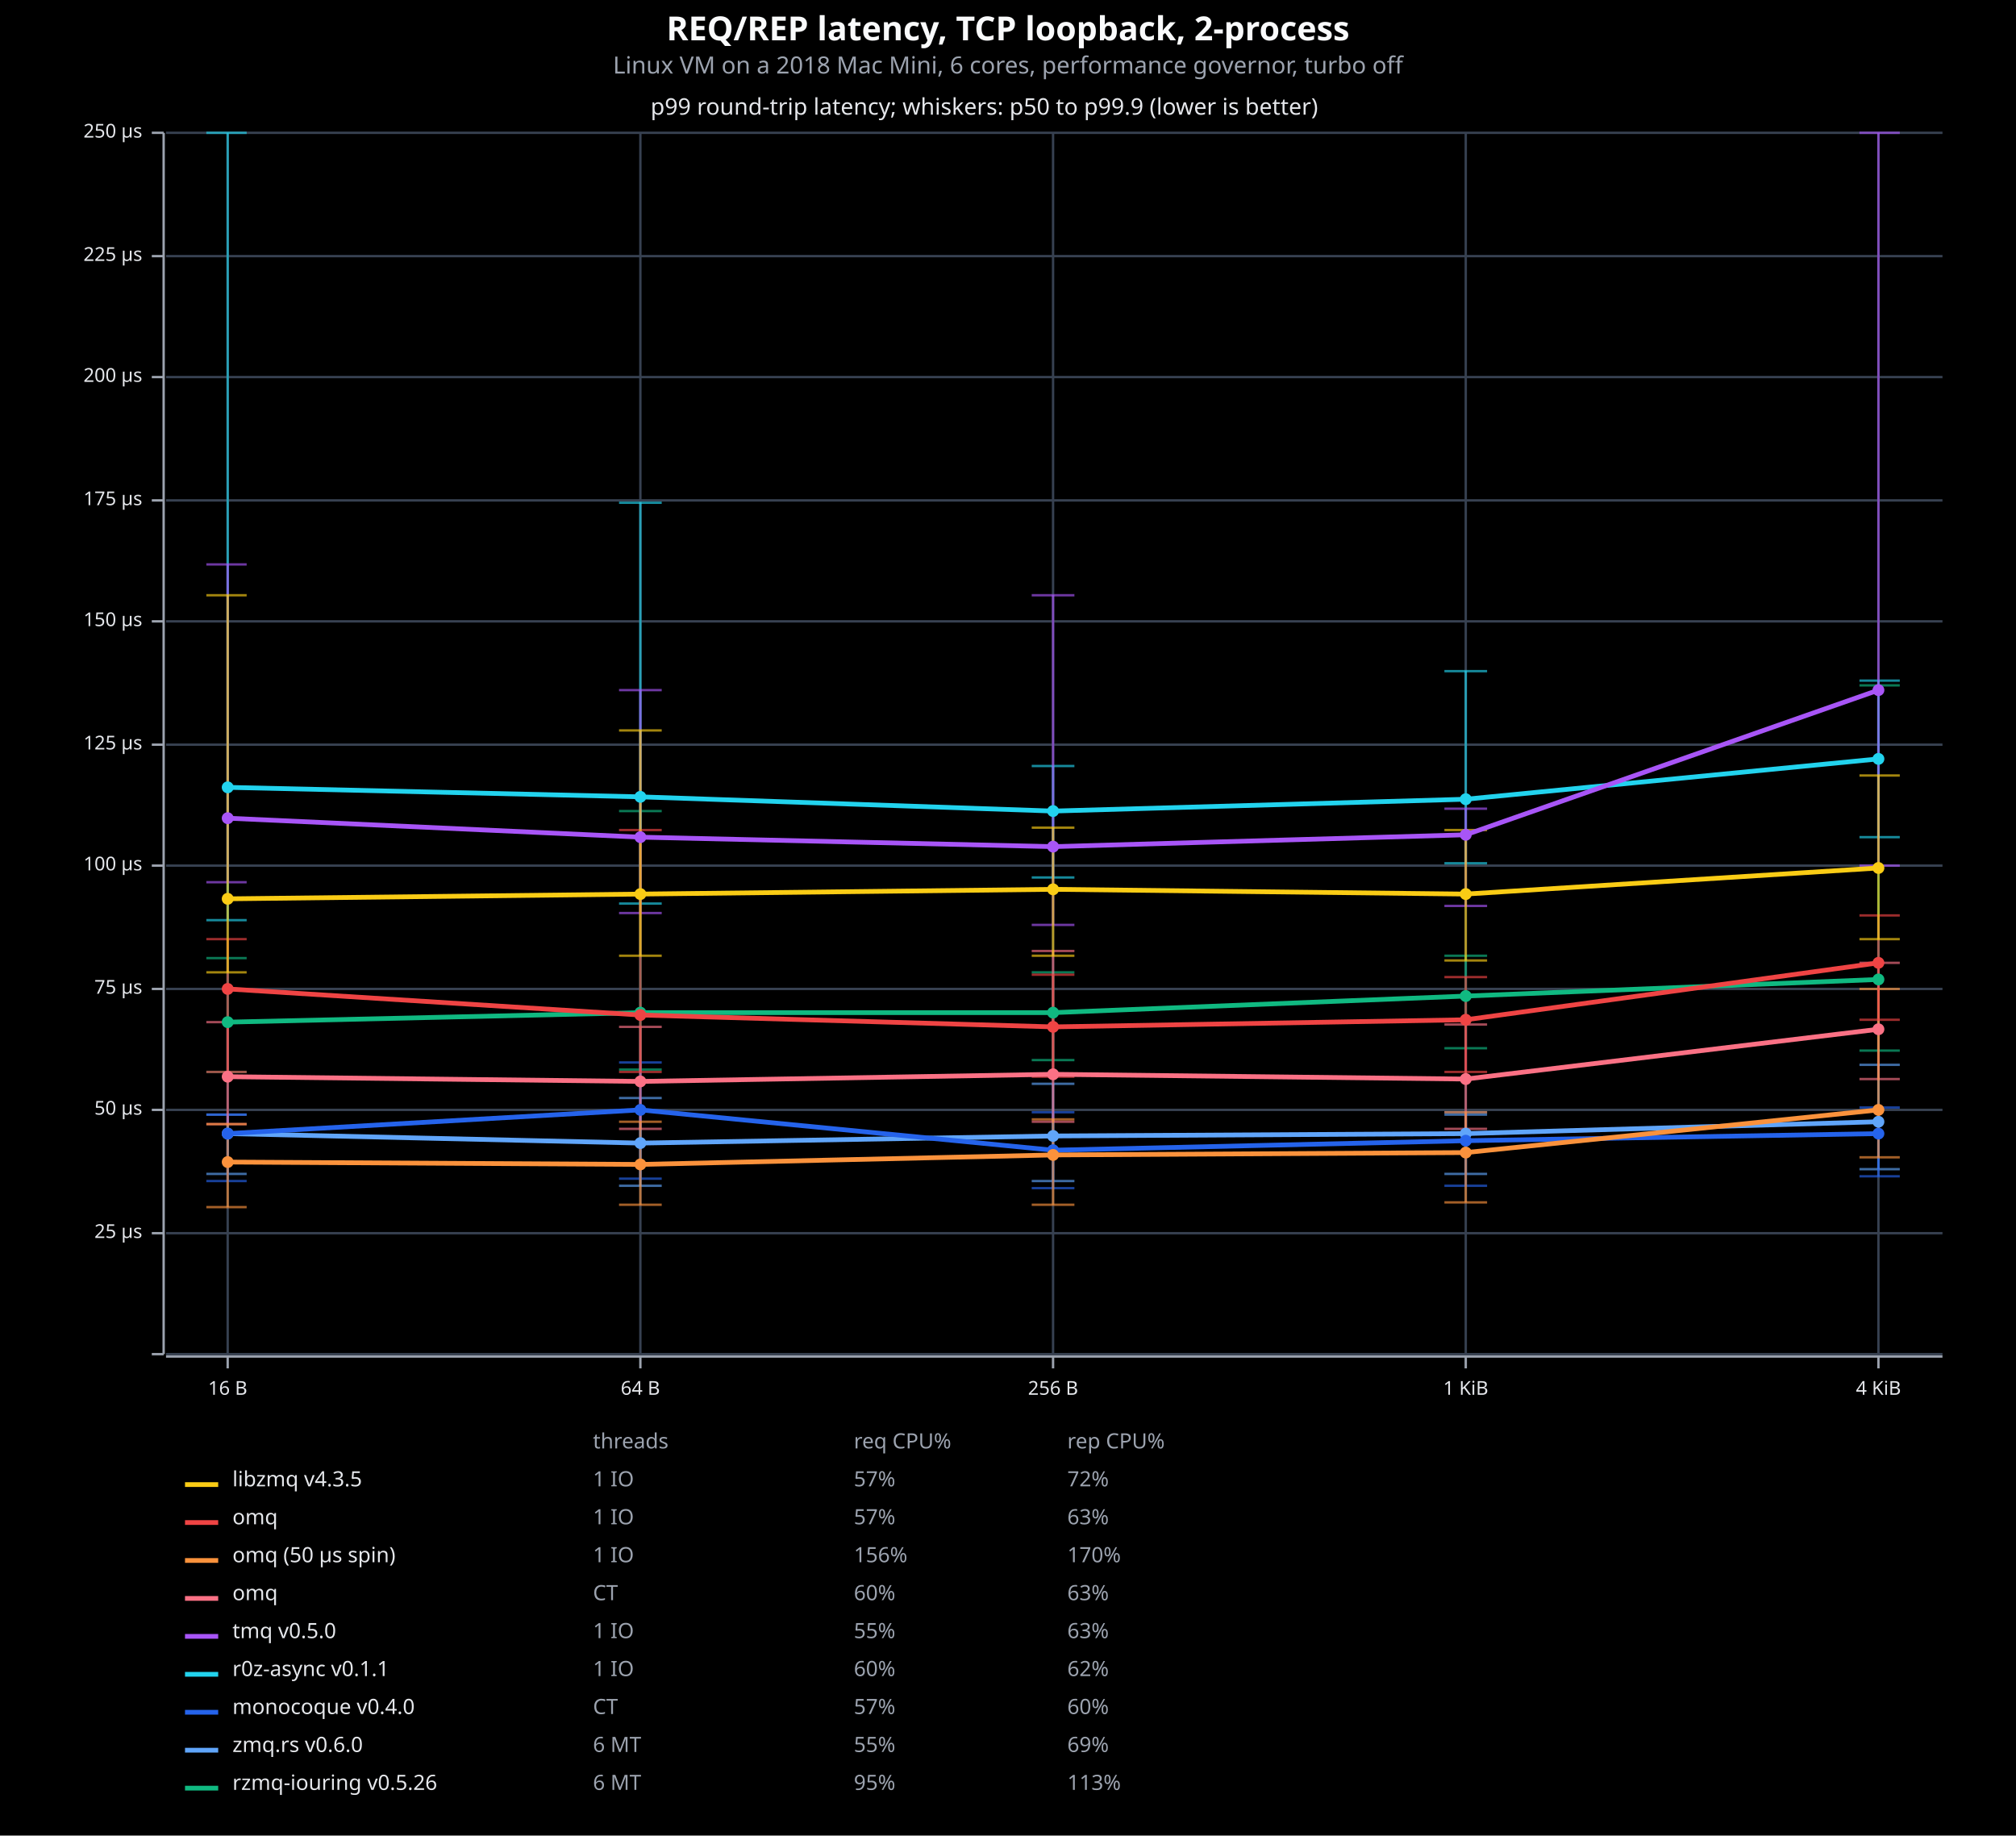
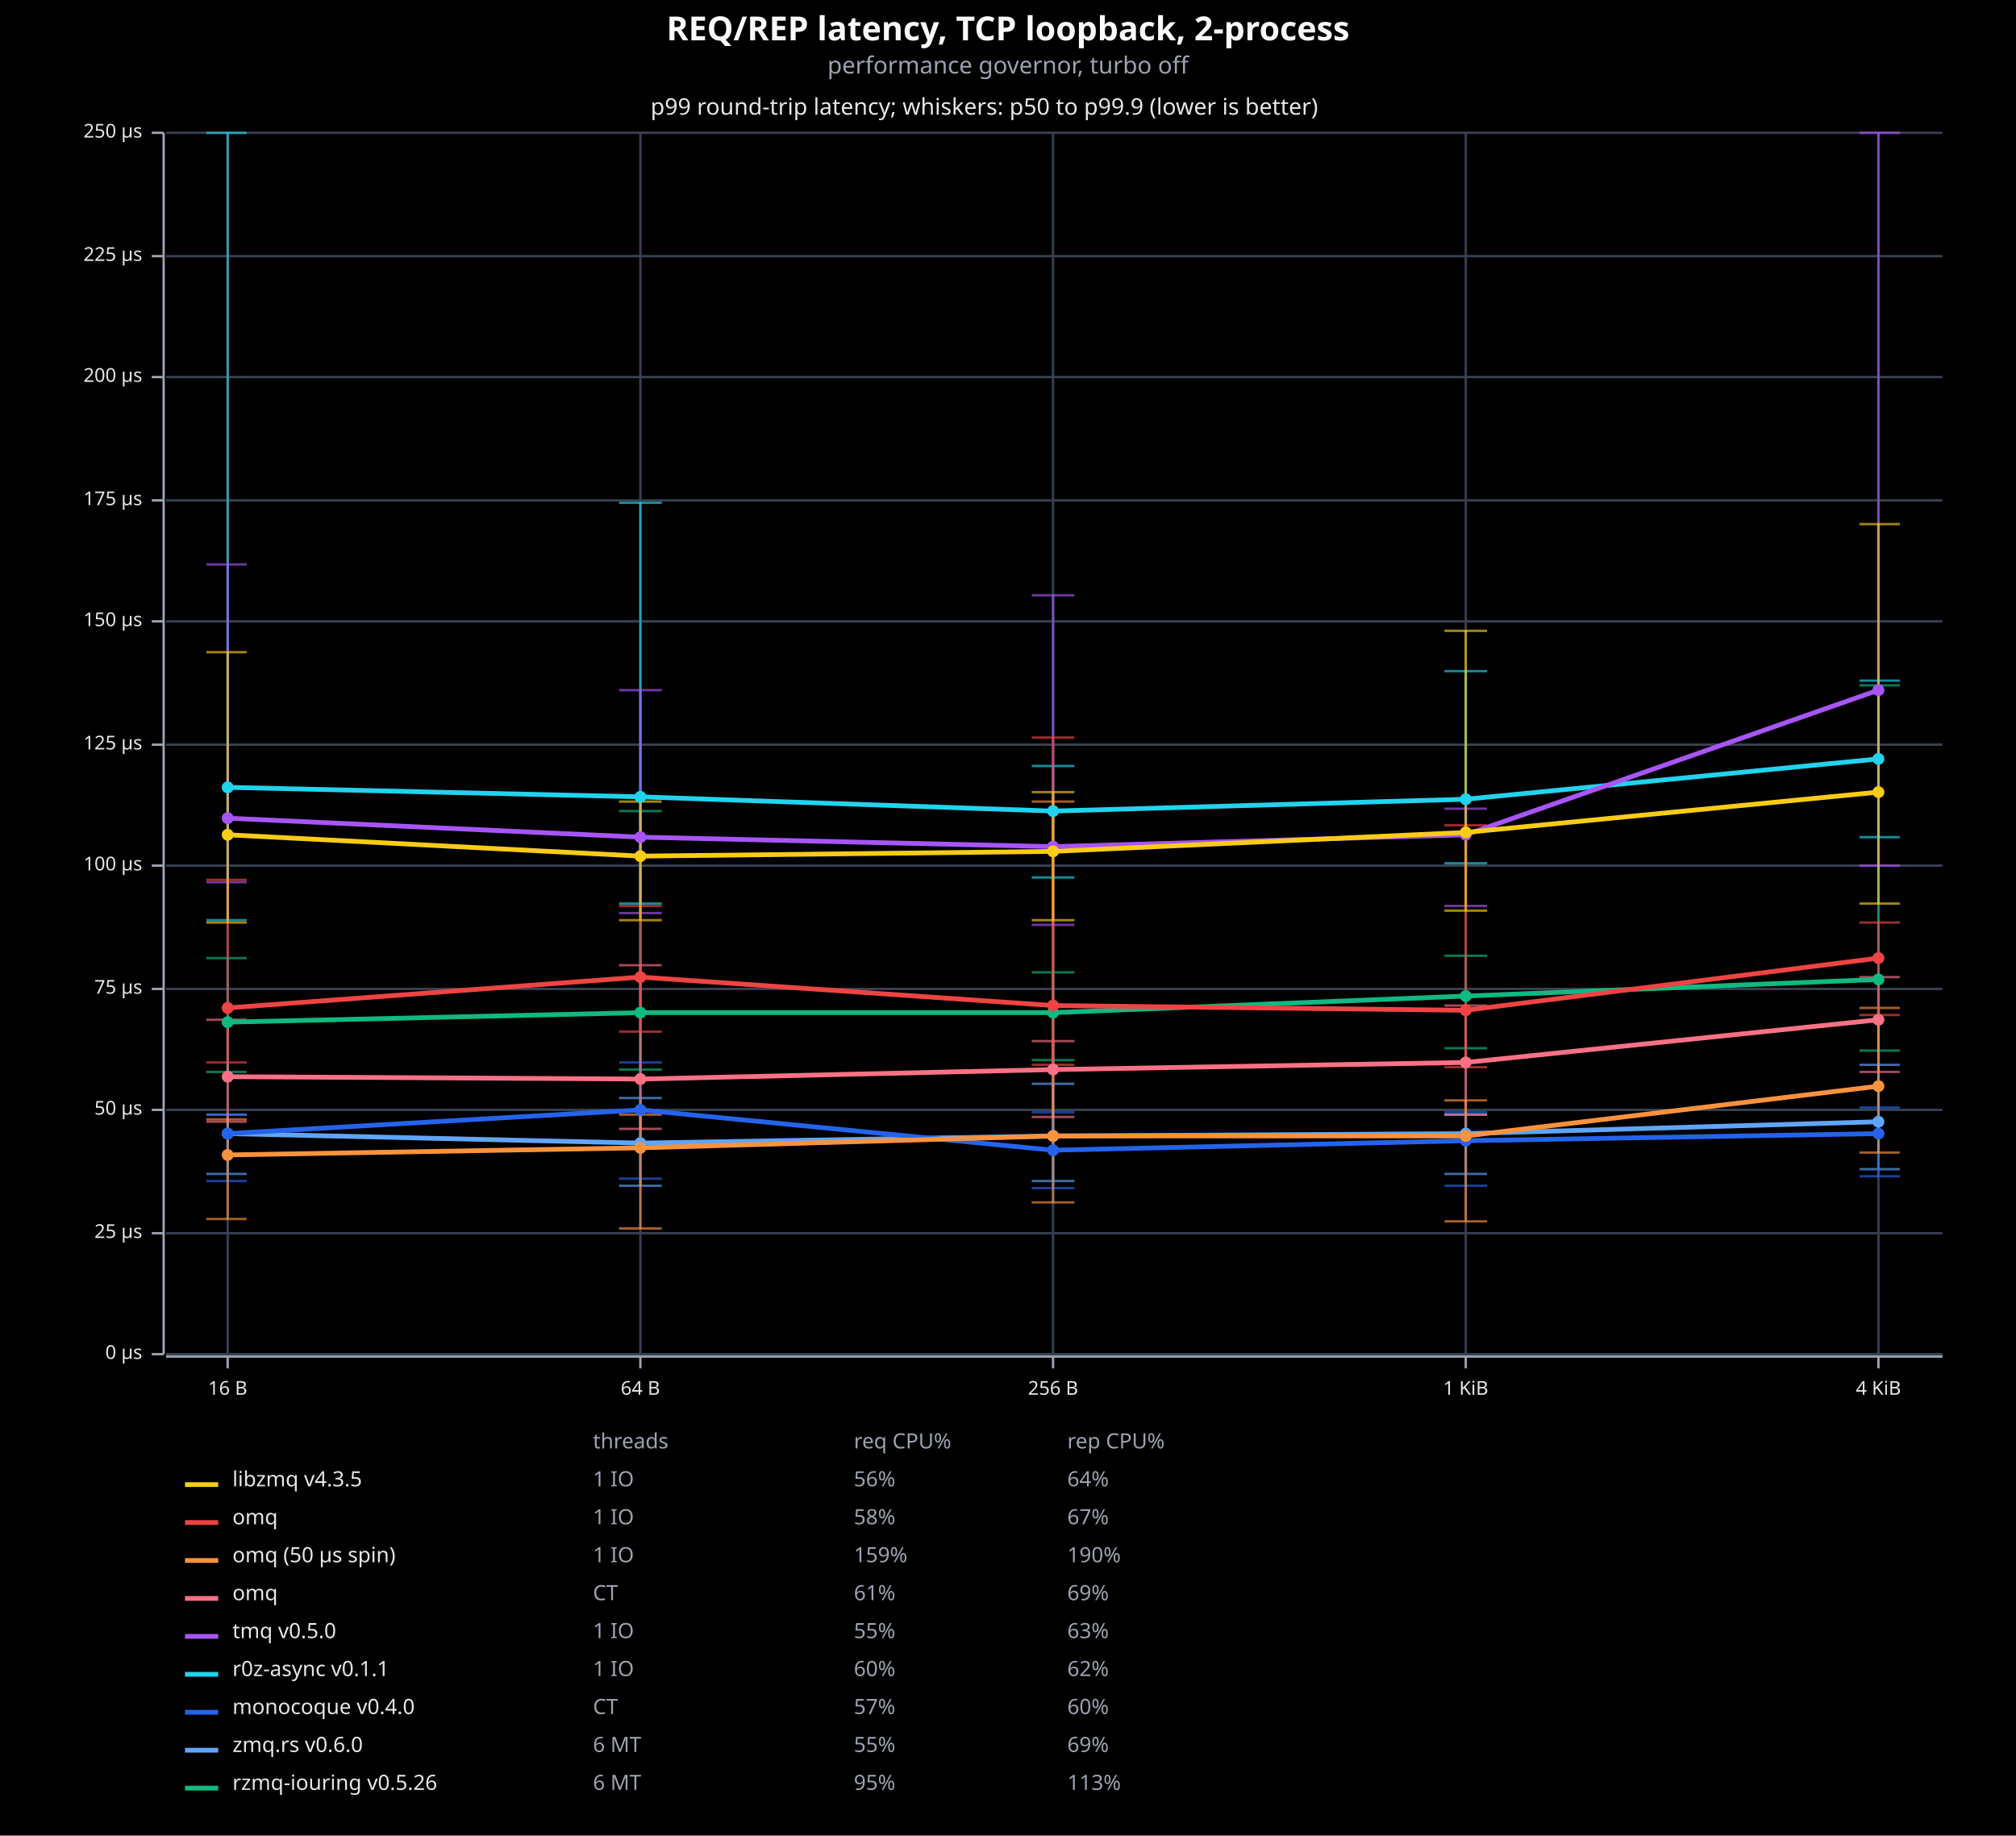
<svg xmlns="http://www.w3.org/2000/svg" viewBox="0 0 850 774" font-family="system-ui, -apple-system, sans-serif">
  <rect x="0" y="0" width="850" height="774" opacity="1" fill="#000000" stroke="none" />
  <text x="425" y="17" text-anchor="middle" font-family="sans-serif" font-size="14" font-weight="bold" fill="#F9FAFB">REQ/REP latency, TCP loopback, 2-process</text>
-   <text x="425" y="31" text-anchor="middle" font-family="sans-serif" font-size="10" fill="#9CA3AF">Linux VM on a 2018 Mac Mini, 6 cores, performance governor, turbo off</text>
+   <text x="425" y="31" text-anchor="middle" font-family="sans-serif" font-size="10" fill="#9CA3AF">performance governor, turbo off</text>
  <text x="415" y="41" dy="0.76em" text-anchor="middle" font-family="sans-serif" font-size="9.677" opacity="1" fill="#E5E7EB">
p99 round-trip latency; whiskers: p50 to p99.9 (lower is better)
</text>
  <line opacity="1" stroke="#374151" stroke-width="1" x1="96" y1="571" x2="96" y2="56" />
  <line opacity="1" stroke="#374151" stroke-width="1" x1="270" y1="571" x2="270" y2="56" />
  <line opacity="1" stroke="#374151" stroke-width="1" x1="444" y1="571" x2="444" y2="56" />
  <line opacity="1" stroke="#374151" stroke-width="1" x1="618" y1="571" x2="618" y2="56" />
  <line opacity="1" stroke="#374151" stroke-width="1" x1="792" y1="571" x2="792" y2="56" />
  <line opacity="1" stroke="#374151" stroke-width="1" x1="70" y1="571" x2="819" y2="571" />
  <line opacity="1" stroke="#374151" stroke-width="1" x1="70" y1="520" x2="819" y2="520" />
  <line opacity="1" stroke="#374151" stroke-width="1" x1="70" y1="468" x2="819" y2="468" />
  <line opacity="1" stroke="#374151" stroke-width="1" x1="70" y1="417" x2="819" y2="417" />
  <line opacity="1" stroke="#374151" stroke-width="1" x1="70" y1="365" x2="819" y2="365" />
  <line opacity="1" stroke="#374151" stroke-width="1" x1="70" y1="314" x2="819" y2="314" />
  <line opacity="1" stroke="#374151" stroke-width="1" x1="70" y1="262" x2="819" y2="262" />
  <line opacity="1" stroke="#374151" stroke-width="1" x1="70" y1="211" x2="819" y2="211" />
  <line opacity="1" stroke="#374151" stroke-width="1" x1="70" y1="159" x2="819" y2="159" />
  <line opacity="1" stroke="#374151" stroke-width="1" x1="70" y1="108" x2="819" y2="108" />
  <line opacity="1" stroke="#374151" stroke-width="1" x1="70" y1="56" x2="819" y2="56" />
  <polyline fill="none" opacity="1" stroke="#9CA3AF" stroke-width="1" points="69,56 69,571 " />
  <text x="60" y="571" dy="0.5ex" text-anchor="end" font-family="sans-serif" font-size="8.065" opacity="1" fill="#E5E7EB">
- 
+ 0 μs
</text>
  <polyline fill="none" opacity="1" stroke="#9CA3AF" stroke-width="1" points="64,571 69,571 " />
  <text x="60" y="520" dy="0.5ex" text-anchor="end" font-family="sans-serif" font-size="8.065" opacity="1" fill="#E5E7EB">
25 μs
</text>
  <polyline fill="none" opacity="1" stroke="#9CA3AF" stroke-width="1" points="64,520 69,520 " />
  <text x="60" y="468" dy="0.5ex" text-anchor="end" font-family="sans-serif" font-size="8.065" opacity="1" fill="#E5E7EB">
50 μs
</text>
  <polyline fill="none" opacity="1" stroke="#9CA3AF" stroke-width="1" points="64,468 69,468 " />
  <text x="60" y="417" dy="0.5ex" text-anchor="end" font-family="sans-serif" font-size="8.065" opacity="1" fill="#E5E7EB">
75 μs
</text>
  <polyline fill="none" opacity="1" stroke="#9CA3AF" stroke-width="1" points="64,417 69,417 " />
  <text x="60" y="365" dy="0.5ex" text-anchor="end" font-family="sans-serif" font-size="8.065" opacity="1" fill="#E5E7EB">
100 μs
</text>
  <polyline fill="none" opacity="1" stroke="#9CA3AF" stroke-width="1" points="64,365 69,365 " />
  <text x="60" y="314" dy="0.5ex" text-anchor="end" font-family="sans-serif" font-size="8.065" opacity="1" fill="#E5E7EB">
125 μs
</text>
  <polyline fill="none" opacity="1" stroke="#9CA3AF" stroke-width="1" points="64,314 69,314 " />
  <text x="60" y="262" dy="0.5ex" text-anchor="end" font-family="sans-serif" font-size="8.065" opacity="1" fill="#E5E7EB">
150 μs
</text>
  <polyline fill="none" opacity="1" stroke="#9CA3AF" stroke-width="1" points="64,262 69,262 " />
  <text x="60" y="211" dy="0.5ex" text-anchor="end" font-family="sans-serif" font-size="8.065" opacity="1" fill="#E5E7EB">
175 μs
</text>
  <polyline fill="none" opacity="1" stroke="#9CA3AF" stroke-width="1" points="64,211 69,211 " />
  <text x="60" y="159" dy="0.5ex" text-anchor="end" font-family="sans-serif" font-size="8.065" opacity="1" fill="#E5E7EB">
200 μs
</text>
  <polyline fill="none" opacity="1" stroke="#9CA3AF" stroke-width="1" points="64,159 69,159 " />
  <text x="60" y="108" dy="0.5ex" text-anchor="end" font-family="sans-serif" font-size="8.065" opacity="1" fill="#E5E7EB">
225 μs
</text>
  <polyline fill="none" opacity="1" stroke="#9CA3AF" stroke-width="1" points="64,108 69,108 " />
  <text x="60" y="56" dy="0.5ex" text-anchor="end" font-family="sans-serif" font-size="8.065" opacity="1" fill="#E5E7EB">
250 μs
</text>
  <polyline fill="none" opacity="1" stroke="#9CA3AF" stroke-width="1" points="64,56 69,56 " />
  <polyline fill="none" opacity="1" stroke="#9CA3AF" stroke-width="1" points="70,572 819,572 " />
  <text x="96" y="582" dy="0.76em" text-anchor="middle" font-family="sans-serif" font-size="8.065" opacity="1" fill="#E5E7EB">
16 B
</text>
  <polyline fill="none" opacity="1" stroke="#9CA3AF" stroke-width="1" points="96,572 96,577 " />
  <text x="270" y="582" dy="0.76em" text-anchor="middle" font-family="sans-serif" font-size="8.065" opacity="1" fill="#E5E7EB">
64 B
</text>
  <polyline fill="none" opacity="1" stroke="#9CA3AF" stroke-width="1" points="270,572 270,577 " />
  <text x="444" y="582" dy="0.76em" text-anchor="middle" font-family="sans-serif" font-size="8.065" opacity="1" fill="#E5E7EB">
256 B
</text>
  <polyline fill="none" opacity="1" stroke="#9CA3AF" stroke-width="1" points="444,572 444,577 " />
  <text x="618" y="582" dy="0.76em" text-anchor="middle" font-family="sans-serif" font-size="8.065" opacity="1" fill="#E5E7EB">
1 KiB
</text>
  <polyline fill="none" opacity="1" stroke="#9CA3AF" stroke-width="1" points="618,572 618,577 " />
  <text x="792" y="582" dy="0.76em" text-anchor="middle" font-family="sans-serif" font-size="8.065" opacity="1" fill="#E5E7EB">
4 KiB
</text>
  <polyline fill="none" opacity="1" stroke="#9CA3AF" stroke-width="1" points="792,572 792,577 " />
  <polyline fill="none" opacity="0.65" stroke="#10B981" stroke-width="1" points="96,452 96,404 " />
  <polyline fill="none" opacity="0.65" stroke="#10B981" stroke-width="1" points="87,452 104,452 " />
  <polyline fill="none" opacity="0.65" stroke="#10B981" stroke-width="1" points="87,404 104,404 " />
  <polyline fill="none" opacity="0.65" stroke="#10B981" stroke-width="1" points="270,451 270,342 " />
  <polyline fill="none" opacity="0.65" stroke="#10B981" stroke-width="1" points="261,451 279,451 " />
  <polyline fill="none" opacity="0.65" stroke="#10B981" stroke-width="1" points="261,342 279,342 " />
  <polyline fill="none" opacity="0.65" stroke="#10B981" stroke-width="1" points="444,447 444,410 " />
  <polyline fill="none" opacity="0.65" stroke="#10B981" stroke-width="1" points="435,447 453,447 " />
  <polyline fill="none" opacity="0.65" stroke="#10B981" stroke-width="1" points="435,410 453,410 " />
  <polyline fill="none" opacity="0.65" stroke="#10B981" stroke-width="1" points="618,442 618,403 " />
  <polyline fill="none" opacity="0.65" stroke="#10B981" stroke-width="1" points="609,442 627,442 " />
  <polyline fill="none" opacity="0.65" stroke="#10B981" stroke-width="1" points="609,403 627,403 " />
  <polyline fill="none" opacity="0.65" stroke="#10B981" stroke-width="1" points="792,443 792,289 " />
  <polyline fill="none" opacity="0.65" stroke="#10B981" stroke-width="1" points="784,443 801,443 " />
  <polyline fill="none" opacity="0.65" stroke="#10B981" stroke-width="1" points="784,289 801,289 " />
  <polyline fill="none" opacity="0.65" stroke="#60A5FA" stroke-width="1" points="96,495 96,470 " />
  <polyline fill="none" opacity="0.65" stroke="#60A5FA" stroke-width="1" points="87,495 104,495 " />
  <polyline fill="none" opacity="0.65" stroke="#60A5FA" stroke-width="1" points="87,470 104,470 " />
  <polyline fill="none" opacity="0.65" stroke="#60A5FA" stroke-width="1" points="270,500 270,463 " />
  <polyline fill="none" opacity="0.65" stroke="#60A5FA" stroke-width="1" points="261,500 279,500 " />
  <polyline fill="none" opacity="0.65" stroke="#60A5FA" stroke-width="1" points="261,463 279,463 " />
  <polyline fill="none" opacity="0.65" stroke="#60A5FA" stroke-width="1" points="444,498 444,457 " />
  <polyline fill="none" opacity="0.65" stroke="#60A5FA" stroke-width="1" points="435,498 453,498 " />
  <polyline fill="none" opacity="0.65" stroke="#60A5FA" stroke-width="1" points="435,457 453,457 " />
  <polyline fill="none" opacity="0.65" stroke="#60A5FA" stroke-width="1" points="618,495 618,470 " />
  <polyline fill="none" opacity="0.65" stroke="#60A5FA" stroke-width="1" points="609,495 627,495 " />
  <polyline fill="none" opacity="0.65" stroke="#60A5FA" stroke-width="1" points="609,470 627,470 " />
  <polyline fill="none" opacity="0.65" stroke="#60A5FA" stroke-width="1" points="792,493 792,449 " />
  <polyline fill="none" opacity="0.65" stroke="#60A5FA" stroke-width="1" points="784,493 801,493 " />
  <polyline fill="none" opacity="0.65" stroke="#60A5FA" stroke-width="1" points="784,449 801,449 " />
  <polyline fill="none" opacity="0.65" stroke="#2563EB" stroke-width="1" points="96,498 96,470 " />
  <polyline fill="none" opacity="0.65" stroke="#2563EB" stroke-width="1" points="87,498 104,498 " />
  <polyline fill="none" opacity="0.65" stroke="#2563EB" stroke-width="1" points="87,470 104,470 " />
  <polyline fill="none" opacity="0.65" stroke="#2563EB" stroke-width="1" points="270,497 270,448 " />
  <polyline fill="none" opacity="0.65" stroke="#2563EB" stroke-width="1" points="261,497 279,497 " />
  <polyline fill="none" opacity="0.65" stroke="#2563EB" stroke-width="1" points="261,448 279,448 " />
  <polyline fill="none" opacity="0.65" stroke="#2563EB" stroke-width="1" points="444,501 444,469 " />
  <polyline fill="none" opacity="0.65" stroke="#2563EB" stroke-width="1" points="435,501 453,501 " />
  <polyline fill="none" opacity="0.65" stroke="#2563EB" stroke-width="1" points="435,469 453,469 " />
  <polyline fill="none" opacity="0.65" stroke="#2563EB" stroke-width="1" points="618,500 618,469 " />
  <polyline fill="none" opacity="0.65" stroke="#2563EB" stroke-width="1" points="609,500 627,500 " />
  <polyline fill="none" opacity="0.65" stroke="#2563EB" stroke-width="1" points="609,469 627,469 " />
  <polyline fill="none" opacity="0.65" stroke="#2563EB" stroke-width="1" points="792,496 792,467 " />
  <polyline fill="none" opacity="0.65" stroke="#2563EB" stroke-width="1" points="784,496 801,496 " />
  <polyline fill="none" opacity="0.65" stroke="#2563EB" stroke-width="1" points="784,467 801,467 " />
  <polyline fill="none" opacity="0.65" stroke="#22D3EE" stroke-width="1" points="96,388 96,56 " />
  <polyline fill="none" opacity="0.65" stroke="#22D3EE" stroke-width="1" points="87,388 104,388 " />
  <polyline fill="none" opacity="0.65" stroke="#22D3EE" stroke-width="1" points="87,56 104,56 " />
  <polyline fill="none" opacity="0.65" stroke="#22D3EE" stroke-width="1" points="270,381 270,212 " />
  <polyline fill="none" opacity="0.65" stroke="#22D3EE" stroke-width="1" points="261,381 279,381 " />
  <polyline fill="none" opacity="0.65" stroke="#22D3EE" stroke-width="1" points="261,212 279,212 " />
  <polyline fill="none" opacity="0.65" stroke="#22D3EE" stroke-width="1" points="444,370 444,323 " />
  <polyline fill="none" opacity="0.65" stroke="#22D3EE" stroke-width="1" points="435,370 453,370 " />
  <polyline fill="none" opacity="0.65" stroke="#22D3EE" stroke-width="1" points="435,323 453,323 " />
  <polyline fill="none" opacity="0.65" stroke="#22D3EE" stroke-width="1" points="618,364 618,283 " />
  <polyline fill="none" opacity="0.65" stroke="#22D3EE" stroke-width="1" points="609,364 627,364 " />
  <polyline fill="none" opacity="0.65" stroke="#22D3EE" stroke-width="1" points="609,283 627,283 " />
  <polyline fill="none" opacity="0.65" stroke="#22D3EE" stroke-width="1" points="792,353 792,287 " />
  <polyline fill="none" opacity="0.65" stroke="#22D3EE" stroke-width="1" points="784,353 801,353 " />
  <polyline fill="none" opacity="0.65" stroke="#22D3EE" stroke-width="1" points="784,287 801,287 " />
  <polyline fill="none" opacity="0.65" stroke="#A855F7" stroke-width="1" points="96,372 96,238 " />
  <polyline fill="none" opacity="0.65" stroke="#A855F7" stroke-width="1" points="87,372 104,372 " />
  <polyline fill="none" opacity="0.65" stroke="#A855F7" stroke-width="1" points="87,238 104,238 " />
  <polyline fill="none" opacity="0.65" stroke="#A855F7" stroke-width="1" points="270,385 270,291 " />
  <polyline fill="none" opacity="0.65" stroke="#A855F7" stroke-width="1" points="261,385 279,385 " />
  <polyline fill="none" opacity="0.65" stroke="#A855F7" stroke-width="1" points="261,291 279,291 " />
  <polyline fill="none" opacity="0.65" stroke="#A855F7" stroke-width="1" points="444,390 444,251 " />
  <polyline fill="none" opacity="0.65" stroke="#A855F7" stroke-width="1" points="435,390 453,390 " />
  <polyline fill="none" opacity="0.65" stroke="#A855F7" stroke-width="1" points="435,251 453,251 " />
  <polyline fill="none" opacity="0.65" stroke="#A855F7" stroke-width="1" points="618,382 618,341 " />
  <polyline fill="none" opacity="0.65" stroke="#A855F7" stroke-width="1" points="609,382 627,382 " />
  <polyline fill="none" opacity="0.65" stroke="#A855F7" stroke-width="1" points="609,341 627,341 " />
  <polyline fill="none" opacity="0.65" stroke="#A855F7" stroke-width="1" points="792,365 792,56 " />
  <polyline fill="none" opacity="0.65" stroke="#A855F7" stroke-width="1" points="784,365 801,365 " />
  <polyline fill="none" opacity="0.65" stroke="#A855F7" stroke-width="1" points="784,56 801,56 " />
-   <polyline fill="none" opacity="0.65" stroke="#FB7185" stroke-width="1" points="96,474 96,431 " />
-   <polyline fill="none" opacity="0.65" stroke="#FB7185" stroke-width="1" points="87,474 104,474 " />
-   <polyline fill="none" opacity="0.65" stroke="#FB7185" stroke-width="1" points="87,431 104,431 " />
-   <polyline fill="none" opacity="0.65" stroke="#FB7185" stroke-width="1" points="270,476 270,433 " />
+   <polyline fill="none" opacity="0.65" stroke="#FB7185" stroke-width="1" points="96,473 96,430 " />
+   <polyline fill="none" opacity="0.65" stroke="#FB7185" stroke-width="1" points="87,473 104,473 " />
+   <polyline fill="none" opacity="0.65" stroke="#FB7185" stroke-width="1" points="87,430 104,430 " />
+   <polyline fill="none" opacity="0.65" stroke="#FB7185" stroke-width="1" points="270,476 270,407 " />
  <polyline fill="none" opacity="0.65" stroke="#FB7185" stroke-width="1" points="261,476 279,476 " />
-   <polyline fill="none" opacity="0.65" stroke="#FB7185" stroke-width="1" points="261,433 279,433 " />
-   <polyline fill="none" opacity="0.65" stroke="#FB7185" stroke-width="1" points="444,473 444,401 " />
-   <polyline fill="none" opacity="0.65" stroke="#FB7185" stroke-width="1" points="435,473 453,473 " />
-   <polyline fill="none" opacity="0.65" stroke="#FB7185" stroke-width="1" points="435,401 453,401 " />
-   <polyline fill="none" opacity="0.65" stroke="#FB7185" stroke-width="1" points="618,476 618,432 " />
-   <polyline fill="none" opacity="0.65" stroke="#FB7185" stroke-width="1" points="609,476 627,476 " />
-   <polyline fill="none" opacity="0.65" stroke="#FB7185" stroke-width="1" points="609,432 627,432 " />
-   <polyline fill="none" opacity="0.65" stroke="#FB7185" stroke-width="1" points="792,455 792,406 " />
-   <polyline fill="none" opacity="0.65" stroke="#FB7185" stroke-width="1" points="784,455 801,455 " />
-   <polyline fill="none" opacity="0.65" stroke="#FB7185" stroke-width="1" points="784,406 801,406 " />
-   <polyline fill="none" opacity="0.65" stroke="#FB923C" stroke-width="1" points="96,509 96,474 " />
-   <polyline fill="none" opacity="0.65" stroke="#FB923C" stroke-width="1" points="87,509 104,509 " />
-   <polyline fill="none" opacity="0.65" stroke="#FB923C" stroke-width="1" points="87,474 104,474 " />
-   <polyline fill="none" opacity="0.65" stroke="#FB923C" stroke-width="1" points="270,508 270,473 " />
-   <polyline fill="none" opacity="0.65" stroke="#FB923C" stroke-width="1" points="261,508 279,508 " />
-   <polyline fill="none" opacity="0.65" stroke="#FB923C" stroke-width="1" points="261,473 279,473 " />
-   <polyline fill="none" opacity="0.65" stroke="#FB923C" stroke-width="1" points="444,508 444,472 " />
-   <polyline fill="none" opacity="0.65" stroke="#FB923C" stroke-width="1" points="435,508 453,508 " />
-   <polyline fill="none" opacity="0.65" stroke="#FB923C" stroke-width="1" points="435,472 453,472 " />
-   <polyline fill="none" opacity="0.65" stroke="#FB923C" stroke-width="1" points="618,507 618,469 " />
-   <polyline fill="none" opacity="0.65" stroke="#FB923C" stroke-width="1" points="609,507 627,507 " />
-   <polyline fill="none" opacity="0.65" stroke="#FB923C" stroke-width="1" points="609,469 627,469 " />
-   <polyline fill="none" opacity="0.65" stroke="#FB923C" stroke-width="1" points="792,488 792,417 " />
-   <polyline fill="none" opacity="0.65" stroke="#FB923C" stroke-width="1" points="784,488 801,488 " />
-   <polyline fill="none" opacity="0.65" stroke="#FB923C" stroke-width="1" points="784,417 801,417 " />
-   <polyline fill="none" opacity="0.65" stroke="#EF4444" stroke-width="1" points="96,452 96,396 " />
-   <polyline fill="none" opacity="0.65" stroke="#EF4444" stroke-width="1" points="87,452 104,452 " />
-   <polyline fill="none" opacity="0.65" stroke="#EF4444" stroke-width="1" points="87,396 104,396 " />
-   <polyline fill="none" opacity="0.65" stroke="#EF4444" stroke-width="1" points="270,452 270,350 " />
-   <polyline fill="none" opacity="0.65" stroke="#EF4444" stroke-width="1" points="261,452 279,452 " />
-   <polyline fill="none" opacity="0.65" stroke="#EF4444" stroke-width="1" points="261,350 279,350 " />
-   <polyline fill="none" opacity="0.65" stroke="#EF4444" stroke-width="1" points="444,454 444,411 " />
-   <polyline fill="none" opacity="0.65" stroke="#EF4444" stroke-width="1" points="435,454 453,454 " />
-   <polyline fill="none" opacity="0.65" stroke="#EF4444" stroke-width="1" points="435,411 453,411 " />
-   <polyline fill="none" opacity="0.65" stroke="#EF4444" stroke-width="1" points="618,452 618,412 " />
-   <polyline fill="none" opacity="0.65" stroke="#EF4444" stroke-width="1" points="609,452 627,452 " />
-   <polyline fill="none" opacity="0.65" stroke="#EF4444" stroke-width="1" points="609,412 627,412 " />
-   <polyline fill="none" opacity="0.65" stroke="#EF4444" stroke-width="1" points="792,430 792,386 " />
-   <polyline fill="none" opacity="0.65" stroke="#EF4444" stroke-width="1" points="784,430 801,430 " />
-   <polyline fill="none" opacity="0.65" stroke="#EF4444" stroke-width="1" points="784,386 801,386 " />
-   <polyline fill="none" opacity="0.65" stroke="#FACC15" stroke-width="1" points="96,410 96,251 " />
-   <polyline fill="none" opacity="0.65" stroke="#FACC15" stroke-width="1" points="87,410 104,410 " />
-   <polyline fill="none" opacity="0.65" stroke="#FACC15" stroke-width="1" points="87,251 104,251 " />
-   <polyline fill="none" opacity="0.65" stroke="#FACC15" stroke-width="1" points="270,403 270,308 " />
-   <polyline fill="none" opacity="0.65" stroke="#FACC15" stroke-width="1" points="261,403 279,403 " />
-   <polyline fill="none" opacity="0.65" stroke="#FACC15" stroke-width="1" points="261,308 279,308 " />
-   <polyline fill="none" opacity="0.65" stroke="#FACC15" stroke-width="1" points="444,403 444,349 " />
-   <polyline fill="none" opacity="0.65" stroke="#FACC15" stroke-width="1" points="435,403 453,403 " />
-   <polyline fill="none" opacity="0.65" stroke="#FACC15" stroke-width="1" points="435,349 453,349 " />
-   <polyline fill="none" opacity="0.65" stroke="#FACC15" stroke-width="1" points="618,405 618,350 " />
-   <polyline fill="none" opacity="0.65" stroke="#FACC15" stroke-width="1" points="609,405 627,405 " />
-   <polyline fill="none" opacity="0.65" stroke="#FACC15" stroke-width="1" points="609,350 627,350 " />
-   <polyline fill="none" opacity="0.65" stroke="#FACC15" stroke-width="1" points="792,396 792,327 " />
-   <polyline fill="none" opacity="0.65" stroke="#FACC15" stroke-width="1" points="784,396 801,396 " />
-   <polyline fill="none" opacity="0.65" stroke="#FACC15" stroke-width="1" points="784,327 801,327 " />
+   <polyline fill="none" opacity="0.65" stroke="#FB7185" stroke-width="1" points="261,407 279,407 " />
+   <polyline fill="none" opacity="0.65" stroke="#FB7185" stroke-width="1" points="444,471 444,439 " />
+   <polyline fill="none" opacity="0.65" stroke="#FB7185" stroke-width="1" points="435,471 453,471 " />
+   <polyline fill="none" opacity="0.65" stroke="#FB7185" stroke-width="1" points="435,439 453,439 " />
+   <polyline fill="none" opacity="0.65" stroke="#FB7185" stroke-width="1" points="618,470 618,424 " />
+   <polyline fill="none" opacity="0.65" stroke="#FB7185" stroke-width="1" points="609,470 627,470 " />
+   <polyline fill="none" opacity="0.65" stroke="#FB7185" stroke-width="1" points="609,424 627,424 " />
+   <polyline fill="none" opacity="0.65" stroke="#FB7185" stroke-width="1" points="792,452 792,412 " />
+   <polyline fill="none" opacity="0.65" stroke="#FB7185" stroke-width="1" points="784,452 801,452 " />
+   <polyline fill="none" opacity="0.65" stroke="#FB7185" stroke-width="1" points="784,412 801,412 " />
+   <polyline fill="none" opacity="0.65" stroke="#FB923C" stroke-width="1" points="96,514 96,472 " />
+   <polyline fill="none" opacity="0.65" stroke="#FB923C" stroke-width="1" points="87,514 104,514 " />
+   <polyline fill="none" opacity="0.65" stroke="#FB923C" stroke-width="1" points="87,472 104,472 " />
+   <polyline fill="none" opacity="0.65" stroke="#FB923C" stroke-width="1" points="270,518 270,470 " />
+   <polyline fill="none" opacity="0.65" stroke="#FB923C" stroke-width="1" points="261,518 279,518 " />
+   <polyline fill="none" opacity="0.65" stroke="#FB923C" stroke-width="1" points="261,470 279,470 " />
+   <polyline fill="none" opacity="0.65" stroke="#FB923C" stroke-width="1" points="444,507 444,338 " />
+   <polyline fill="none" opacity="0.65" stroke="#FB923C" stroke-width="1" points="435,507 453,507 " />
+   <polyline fill="none" opacity="0.65" stroke="#FB923C" stroke-width="1" points="435,338 453,338 " />
+   <polyline fill="none" opacity="0.65" stroke="#FB923C" stroke-width="1" points="618,515 618,464 " />
+   <polyline fill="none" opacity="0.65" stroke="#FB923C" stroke-width="1" points="609,515 627,515 " />
+   <polyline fill="none" opacity="0.65" stroke="#FB923C" stroke-width="1" points="609,464 627,464 " />
+   <polyline fill="none" opacity="0.65" stroke="#FB923C" stroke-width="1" points="792,486 792,425 " />
+   <polyline fill="none" opacity="0.65" stroke="#FB923C" stroke-width="1" points="784,486 801,486 " />
+   <polyline fill="none" opacity="0.65" stroke="#FB923C" stroke-width="1" points="784,425 801,425 " />
+   <polyline fill="none" opacity="0.65" stroke="#EF4444" stroke-width="1" points="96,448 96,371 " />
+   <polyline fill="none" opacity="0.65" stroke="#EF4444" stroke-width="1" points="87,448 104,448 " />
+   <polyline fill="none" opacity="0.65" stroke="#EF4444" stroke-width="1" points="87,371 104,371 " />
+   <polyline fill="none" opacity="0.65" stroke="#EF4444" stroke-width="1" points="270,435 270,382 " />
+   <polyline fill="none" opacity="0.65" stroke="#EF4444" stroke-width="1" points="261,435 279,435 " />
+   <polyline fill="none" opacity="0.65" stroke="#EF4444" stroke-width="1" points="261,382 279,382 " />
+   <polyline fill="none" opacity="0.65" stroke="#EF4444" stroke-width="1" points="444,449 444,311 " />
+   <polyline fill="none" opacity="0.65" stroke="#EF4444" stroke-width="1" points="435,449 453,449 " />
+   <polyline fill="none" opacity="0.65" stroke="#EF4444" stroke-width="1" points="435,311 453,311 " />
+   <polyline fill="none" opacity="0.65" stroke="#EF4444" stroke-width="1" points="618,450 618,348 " />
+   <polyline fill="none" opacity="0.65" stroke="#EF4444" stroke-width="1" points="609,450 627,450 " />
+   <polyline fill="none" opacity="0.65" stroke="#EF4444" stroke-width="1" points="609,348 627,348 " />
+   <polyline fill="none" opacity="0.65" stroke="#EF4444" stroke-width="1" points="792,428 792,389 " />
+   <polyline fill="none" opacity="0.65" stroke="#EF4444" stroke-width="1" points="784,428 801,428 " />
+   <polyline fill="none" opacity="0.65" stroke="#EF4444" stroke-width="1" points="784,389 801,389 " />
+   <polyline fill="none" opacity="0.65" stroke="#FACC15" stroke-width="1" points="96,389 96,275 " />
+   <polyline fill="none" opacity="0.65" stroke="#FACC15" stroke-width="1" points="87,389 104,389 " />
+   <polyline fill="none" opacity="0.65" stroke="#FACC15" stroke-width="1" points="87,275 104,275 " />
+   <polyline fill="none" opacity="0.65" stroke="#FACC15" stroke-width="1" points="270,388 270,338 " />
+   <polyline fill="none" opacity="0.65" stroke="#FACC15" stroke-width="1" points="261,388 279,388 " />
+   <polyline fill="none" opacity="0.65" stroke="#FACC15" stroke-width="1" points="261,338 279,338 " />
+   <polyline fill="none" opacity="0.65" stroke="#FACC15" stroke-width="1" points="444,388 444,334 " />
+   <polyline fill="none" opacity="0.65" stroke="#FACC15" stroke-width="1" points="435,388 453,388 " />
+   <polyline fill="none" opacity="0.65" stroke="#FACC15" stroke-width="1" points="435,334 453,334 " />
+   <polyline fill="none" opacity="0.65" stroke="#FACC15" stroke-width="1" points="618,384 618,266 " />
+   <polyline fill="none" opacity="0.65" stroke="#FACC15" stroke-width="1" points="609,384 627,384 " />
+   <polyline fill="none" opacity="0.65" stroke="#FACC15" stroke-width="1" points="609,266 627,266 " />
+   <polyline fill="none" opacity="0.65" stroke="#FACC15" stroke-width="1" points="792,381 792,221 " />
+   <polyline fill="none" opacity="0.65" stroke="#FACC15" stroke-width="1" points="784,381 801,381 " />
+   <polyline fill="none" opacity="0.65" stroke="#FACC15" stroke-width="1" points="784,221 801,221 " />
  <polyline fill="none" opacity="1" stroke="#10B981" stroke-width="2" points="96,431 270,427 444,427 618,420 792,413 " />
  <circle cx="96" cy="431" r="2.5" opacity="1" fill="#10B981" stroke="none" stroke-width="1" />
  <circle cx="270" cy="427" r="2.5" opacity="1" fill="#10B981" stroke="none" stroke-width="1" />
  <circle cx="444" cy="427" r="2.5" opacity="1" fill="#10B981" stroke="none" stroke-width="1" />
  <circle cx="618" cy="420" r="2.5" opacity="1" fill="#10B981" stroke="none" stroke-width="1" />
  <circle cx="792" cy="413" r="2.5" opacity="1" fill="#10B981" stroke="none" stroke-width="1" />
  <polyline fill="none" opacity="1" stroke="#60A5FA" stroke-width="2" points="96,478 270,482 444,479 618,478 792,473 " />
  <circle cx="96" cy="478" r="2.5" opacity="1" fill="#60A5FA" stroke="none" stroke-width="1" />
  <circle cx="270" cy="482" r="2.5" opacity="1" fill="#60A5FA" stroke="none" stroke-width="1" />
  <circle cx="444" cy="479" r="2.5" opacity="1" fill="#60A5FA" stroke="none" stroke-width="1" />
  <circle cx="618" cy="478" r="2.5" opacity="1" fill="#60A5FA" stroke="none" stroke-width="1" />
  <circle cx="792" cy="473" r="2.5" opacity="1" fill="#60A5FA" stroke="none" stroke-width="1" />
  <polyline fill="none" opacity="1" stroke="#2563EB" stroke-width="2" points="96,478 270,468 444,485 618,481 792,478 " />
  <circle cx="96" cy="478" r="2.5" opacity="1" fill="#2563EB" stroke="none" stroke-width="1" />
  <circle cx="270" cy="468" r="2.5" opacity="1" fill="#2563EB" stroke="none" stroke-width="1" />
  <circle cx="444" cy="485" r="2.5" opacity="1" fill="#2563EB" stroke="none" stroke-width="1" />
  <circle cx="618" cy="481" r="2.5" opacity="1" fill="#2563EB" stroke="none" stroke-width="1" />
  <circle cx="792" cy="478" r="2.5" opacity="1" fill="#2563EB" stroke="none" stroke-width="1" />
  <polyline fill="none" opacity="1" stroke="#22D3EE" stroke-width="2" points="96,332 270,336 444,342 618,337 792,320 " />
  <circle cx="96" cy="332" r="2.5" opacity="1" fill="#22D3EE" stroke="none" stroke-width="1" />
  <circle cx="270" cy="336" r="2.5" opacity="1" fill="#22D3EE" stroke="none" stroke-width="1" />
  <circle cx="444" cy="342" r="2.5" opacity="1" fill="#22D3EE" stroke="none" stroke-width="1" />
  <circle cx="618" cy="337" r="2.5" opacity="1" fill="#22D3EE" stroke="none" stroke-width="1" />
  <circle cx="792" cy="320" r="2.5" opacity="1" fill="#22D3EE" stroke="none" stroke-width="1" />
  <polyline fill="none" opacity="1" stroke="#A855F7" stroke-width="2" points="96,345 270,353 444,357 618,352 792,291 " />
  <circle cx="96" cy="345" r="2.5" opacity="1" fill="#A855F7" stroke="none" stroke-width="1" />
  <circle cx="270" cy="353" r="2.5" opacity="1" fill="#A855F7" stroke="none" stroke-width="1" />
  <circle cx="444" cy="357" r="2.5" opacity="1" fill="#A855F7" stroke="none" stroke-width="1" />
  <circle cx="618" cy="352" r="2.5" opacity="1" fill="#A855F7" stroke="none" stroke-width="1" />
  <circle cx="792" cy="291" r="2.5" opacity="1" fill="#A855F7" stroke="none" stroke-width="1" />
-   <polyline fill="none" opacity="1" stroke="#FB7185" stroke-width="2" points="96,454 270,456 444,453 618,455 792,434 " />
+   <polyline fill="none" opacity="1" stroke="#FB7185" stroke-width="2" points="96,454 270,455 444,451 618,448 792,430 " />
  <circle cx="96" cy="454" r="2.5" opacity="1" fill="#FB7185" stroke="none" stroke-width="1" />
-   <circle cx="270" cy="456" r="2.5" opacity="1" fill="#FB7185" stroke="none" stroke-width="1" />
-   <circle cx="444" cy="453" r="2.5" opacity="1" fill="#FB7185" stroke="none" stroke-width="1" />
-   <circle cx="618" cy="455" r="2.5" opacity="1" fill="#FB7185" stroke="none" stroke-width="1" />
-   <circle cx="792" cy="434" r="2.5" opacity="1" fill="#FB7185" stroke="none" stroke-width="1" />
-   <polyline fill="none" opacity="1" stroke="#FB923C" stroke-width="2" points="96,490 270,491 444,487 618,486 792,468 " />
-   <circle cx="96" cy="490" r="2.5" opacity="1" fill="#FB923C" stroke="none" stroke-width="1" />
-   <circle cx="270" cy="491" r="2.5" opacity="1" fill="#FB923C" stroke="none" stroke-width="1" />
-   <circle cx="444" cy="487" r="2.5" opacity="1" fill="#FB923C" stroke="none" stroke-width="1" />
-   <circle cx="618" cy="486" r="2.5" opacity="1" fill="#FB923C" stroke="none" stroke-width="1" />
-   <circle cx="792" cy="468" r="2.5" opacity="1" fill="#FB923C" stroke="none" stroke-width="1" />
-   <polyline fill="none" opacity="1" stroke="#EF4444" stroke-width="2" points="96,417 270,428 444,433 618,430 792,406 " />
-   <circle cx="96" cy="417" r="2.5" opacity="1" fill="#EF4444" stroke="none" stroke-width="1" />
-   <circle cx="270" cy="428" r="2.5" opacity="1" fill="#EF4444" stroke="none" stroke-width="1" />
-   <circle cx="444" cy="433" r="2.5" opacity="1" fill="#EF4444" stroke="none" stroke-width="1" />
-   <circle cx="618" cy="430" r="2.5" opacity="1" fill="#EF4444" stroke="none" stroke-width="1" />
-   <circle cx="792" cy="406" r="2.5" opacity="1" fill="#EF4444" stroke="none" stroke-width="1" />
-   <polyline fill="none" opacity="1" stroke="#FACC15" stroke-width="2" points="96,379 270,377 444,375 618,377 792,366 " />
-   <circle cx="96" cy="379" r="2.5" opacity="1" fill="#FACC15" stroke="none" stroke-width="1" />
-   <circle cx="270" cy="377" r="2.5" opacity="1" fill="#FACC15" stroke="none" stroke-width="1" />
-   <circle cx="444" cy="375" r="2.5" opacity="1" fill="#FACC15" stroke="none" stroke-width="1" />
-   <circle cx="618" cy="377" r="2.5" opacity="1" fill="#FACC15" stroke="none" stroke-width="1" />
-   <circle cx="792" cy="366" r="2.5" opacity="1" fill="#FACC15" stroke="none" stroke-width="1" />
+   <circle cx="270" cy="455" r="2.5" opacity="1" fill="#FB7185" stroke="none" stroke-width="1" />
+   <circle cx="444" cy="451" r="2.5" opacity="1" fill="#FB7185" stroke="none" stroke-width="1" />
+   <circle cx="618" cy="448" r="2.5" opacity="1" fill="#FB7185" stroke="none" stroke-width="1" />
+   <circle cx="792" cy="430" r="2.5" opacity="1" fill="#FB7185" stroke="none" stroke-width="1" />
+   <polyline fill="none" opacity="1" stroke="#FB923C" stroke-width="2" points="96,487 270,484 444,479 618,479 792,458 " />
+   <circle cx="96" cy="487" r="2.5" opacity="1" fill="#FB923C" stroke="none" stroke-width="1" />
+   <circle cx="270" cy="484" r="2.5" opacity="1" fill="#FB923C" stroke="none" stroke-width="1" />
+   <circle cx="444" cy="479" r="2.5" opacity="1" fill="#FB923C" stroke="none" stroke-width="1" />
+   <circle cx="618" cy="479" r="2.5" opacity="1" fill="#FB923C" stroke="none" stroke-width="1" />
+   <circle cx="792" cy="458" r="2.5" opacity="1" fill="#FB923C" stroke="none" stroke-width="1" />
+   <polyline fill="none" opacity="1" stroke="#EF4444" stroke-width="2" points="96,425 270,412 444,424 618,426 792,404 " />
+   <circle cx="96" cy="425" r="2.5" opacity="1" fill="#EF4444" stroke="none" stroke-width="1" />
+   <circle cx="270" cy="412" r="2.5" opacity="1" fill="#EF4444" stroke="none" stroke-width="1" />
+   <circle cx="444" cy="424" r="2.5" opacity="1" fill="#EF4444" stroke="none" stroke-width="1" />
+   <circle cx="618" cy="426" r="2.5" opacity="1" fill="#EF4444" stroke="none" stroke-width="1" />
+   <circle cx="792" cy="404" r="2.5" opacity="1" fill="#EF4444" stroke="none" stroke-width="1" />
+   <polyline fill="none" opacity="1" stroke="#FACC15" stroke-width="2" points="96,352 270,361 444,359 618,351 792,334 " />
+   <circle cx="96" cy="352" r="2.5" opacity="1" fill="#FACC15" stroke="none" stroke-width="1" />
+   <circle cx="270" cy="361" r="2.5" opacity="1" fill="#FACC15" stroke="none" stroke-width="1" />
+   <circle cx="444" cy="359" r="2.5" opacity="1" fill="#FACC15" stroke="none" stroke-width="1" />
+   <circle cx="618" cy="351" r="2.5" opacity="1" fill="#FACC15" stroke="none" stroke-width="1" />
+   <circle cx="792" cy="334" r="2.5" opacity="1" fill="#FACC15" stroke="none" stroke-width="1" />
  <text x="250" y="604" dy="0.76em" text-anchor="start" font-family="sans-serif" font-size="8.871" opacity="1" fill="#9CA3AF">
threads
</text>
  <text x="360" y="604" dy="0.76em" text-anchor="start" font-family="sans-serif" font-size="8.871" opacity="1" fill="#9CA3AF">
req CPU%
</text>
  <text x="450" y="604" dy="0.76em" text-anchor="start" font-family="sans-serif" font-size="8.871" opacity="1" fill="#9CA3AF">
rep CPU%
</text>
  <polyline fill="none" opacity="1" stroke="#FACC15" stroke-width="2" points="78,626 92,626 " />
  <text x="98" y="620" dy="0.76em" text-anchor="start" font-family="sans-serif" font-size="8.871" opacity="1" fill="#E5E7EB">
libzmq v4.3.5
</text>
  <text x="250" y="620" dy="0.76em" text-anchor="start" font-family="sans-serif" font-size="8.871" opacity="1" fill="#9CA3AF">
1 IO
</text>
  <text x="360" y="620" dy="0.76em" text-anchor="start" font-family="sans-serif" font-size="8.871" opacity="1" fill="#9CA3AF">
- 57%
+ 56%
</text>
  <text x="450" y="620" dy="0.76em" text-anchor="start" font-family="sans-serif" font-size="8.871" opacity="1" fill="#9CA3AF">
- 72%
+ 64%
</text>
  <polyline fill="none" opacity="1" stroke="#EF4444" stroke-width="2" points="78,642 92,642 " />
  <text x="98" y="636" dy="0.76em" text-anchor="start" font-family="sans-serif" font-size="8.871" opacity="1" fill="#E5E7EB">
omq
</text>
  <text x="250" y="636" dy="0.76em" text-anchor="start" font-family="sans-serif" font-size="8.871" opacity="1" fill="#9CA3AF">
1 IO
</text>
  <text x="360" y="636" dy="0.76em" text-anchor="start" font-family="sans-serif" font-size="8.871" opacity="1" fill="#9CA3AF">
- 57%
+ 58%
</text>
  <text x="450" y="636" dy="0.76em" text-anchor="start" font-family="sans-serif" font-size="8.871" opacity="1" fill="#9CA3AF">
- 63%
+ 67%
</text>
  <polyline fill="none" opacity="1" stroke="#FB923C" stroke-width="2" points="78,658 92,658 " />
  <text x="98" y="652" dy="0.76em" text-anchor="start" font-family="sans-serif" font-size="8.871" opacity="1" fill="#E5E7EB">
omq (50 μs spin)
</text>
  <text x="250" y="652" dy="0.76em" text-anchor="start" font-family="sans-serif" font-size="8.871" opacity="1" fill="#9CA3AF">
1 IO
</text>
  <text x="360" y="652" dy="0.76em" text-anchor="start" font-family="sans-serif" font-size="8.871" opacity="1" fill="#9CA3AF">
- 156%
+ 159%
</text>
  <text x="450" y="652" dy="0.76em" text-anchor="start" font-family="sans-serif" font-size="8.871" opacity="1" fill="#9CA3AF">
- 170%
+ 190%
</text>
  <polyline fill="none" opacity="1" stroke="#FB7185" stroke-width="2" points="78,674 92,674 " />
  <text x="98" y="668" dy="0.76em" text-anchor="start" font-family="sans-serif" font-size="8.871" opacity="1" fill="#E5E7EB">
omq
</text>
  <text x="250" y="668" dy="0.76em" text-anchor="start" font-family="sans-serif" font-size="8.871" opacity="1" fill="#9CA3AF">
CT
</text>
  <text x="360" y="668" dy="0.76em" text-anchor="start" font-family="sans-serif" font-size="8.871" opacity="1" fill="#9CA3AF">
- 60%
+ 61%
</text>
  <text x="450" y="668" dy="0.76em" text-anchor="start" font-family="sans-serif" font-size="8.871" opacity="1" fill="#9CA3AF">
- 63%
+ 69%
</text>
  <polyline fill="none" opacity="1" stroke="#A855F7" stroke-width="2" points="78,690 92,690 " />
  <text x="98" y="684" dy="0.76em" text-anchor="start" font-family="sans-serif" font-size="8.871" opacity="1" fill="#E5E7EB">
tmq v0.5.0
</text>
  <text x="250" y="684" dy="0.76em" text-anchor="start" font-family="sans-serif" font-size="8.871" opacity="1" fill="#9CA3AF">
1 IO
</text>
  <text x="360" y="684" dy="0.76em" text-anchor="start" font-family="sans-serif" font-size="8.871" opacity="1" fill="#9CA3AF">
55%
</text>
  <text x="450" y="684" dy="0.76em" text-anchor="start" font-family="sans-serif" font-size="8.871" opacity="1" fill="#9CA3AF">
63%
</text>
  <polyline fill="none" opacity="1" stroke="#22D3EE" stroke-width="2" points="78,706 92,706 " />
  <text x="98" y="700" dy="0.76em" text-anchor="start" font-family="sans-serif" font-size="8.871" opacity="1" fill="#E5E7EB">
r0z-async v0.1.1
</text>
  <text x="250" y="700" dy="0.76em" text-anchor="start" font-family="sans-serif" font-size="8.871" opacity="1" fill="#9CA3AF">
1 IO
</text>
  <text x="360" y="700" dy="0.76em" text-anchor="start" font-family="sans-serif" font-size="8.871" opacity="1" fill="#9CA3AF">
60%
</text>
  <text x="450" y="700" dy="0.76em" text-anchor="start" font-family="sans-serif" font-size="8.871" opacity="1" fill="#9CA3AF">
62%
</text>
  <polyline fill="none" opacity="1" stroke="#2563EB" stroke-width="2" points="78,722 92,722 " />
  <text x="98" y="716" dy="0.76em" text-anchor="start" font-family="sans-serif" font-size="8.871" opacity="1" fill="#E5E7EB">
monocoque v0.4.0
</text>
  <text x="250" y="716" dy="0.76em" text-anchor="start" font-family="sans-serif" font-size="8.871" opacity="1" fill="#9CA3AF">
CT
</text>
  <text x="360" y="716" dy="0.76em" text-anchor="start" font-family="sans-serif" font-size="8.871" opacity="1" fill="#9CA3AF">
57%
</text>
  <text x="450" y="716" dy="0.76em" text-anchor="start" font-family="sans-serif" font-size="8.871" opacity="1" fill="#9CA3AF">
60%
</text>
  <polyline fill="none" opacity="1" stroke="#60A5FA" stroke-width="2" points="78,738 92,738 " />
  <text x="98" y="732" dy="0.76em" text-anchor="start" font-family="sans-serif" font-size="8.871" opacity="1" fill="#E5E7EB">
zmq.rs v0.6.0
</text>
  <text x="250" y="732" dy="0.76em" text-anchor="start" font-family="sans-serif" font-size="8.871" opacity="1" fill="#9CA3AF">
6 MT
</text>
  <text x="360" y="732" dy="0.76em" text-anchor="start" font-family="sans-serif" font-size="8.871" opacity="1" fill="#9CA3AF">
55%
</text>
  <text x="450" y="732" dy="0.76em" text-anchor="start" font-family="sans-serif" font-size="8.871" opacity="1" fill="#9CA3AF">
69%
</text>
  <polyline fill="none" opacity="1" stroke="#10B981" stroke-width="2" points="78,754 92,754 " />
  <text x="98" y="748" dy="0.76em" text-anchor="start" font-family="sans-serif" font-size="8.871" opacity="1" fill="#E5E7EB">
rzmq-iouring v0.5.26
</text>
  <text x="250" y="748" dy="0.76em" text-anchor="start" font-family="sans-serif" font-size="8.871" opacity="1" fill="#9CA3AF">
6 MT
</text>
  <text x="360" y="748" dy="0.76em" text-anchor="start" font-family="sans-serif" font-size="8.871" opacity="1" fill="#9CA3AF">
95%
</text>
  <text x="450" y="748" dy="0.76em" text-anchor="start" font-family="sans-serif" font-size="8.871" opacity="1" fill="#9CA3AF">
113%
</text>
</svg>
